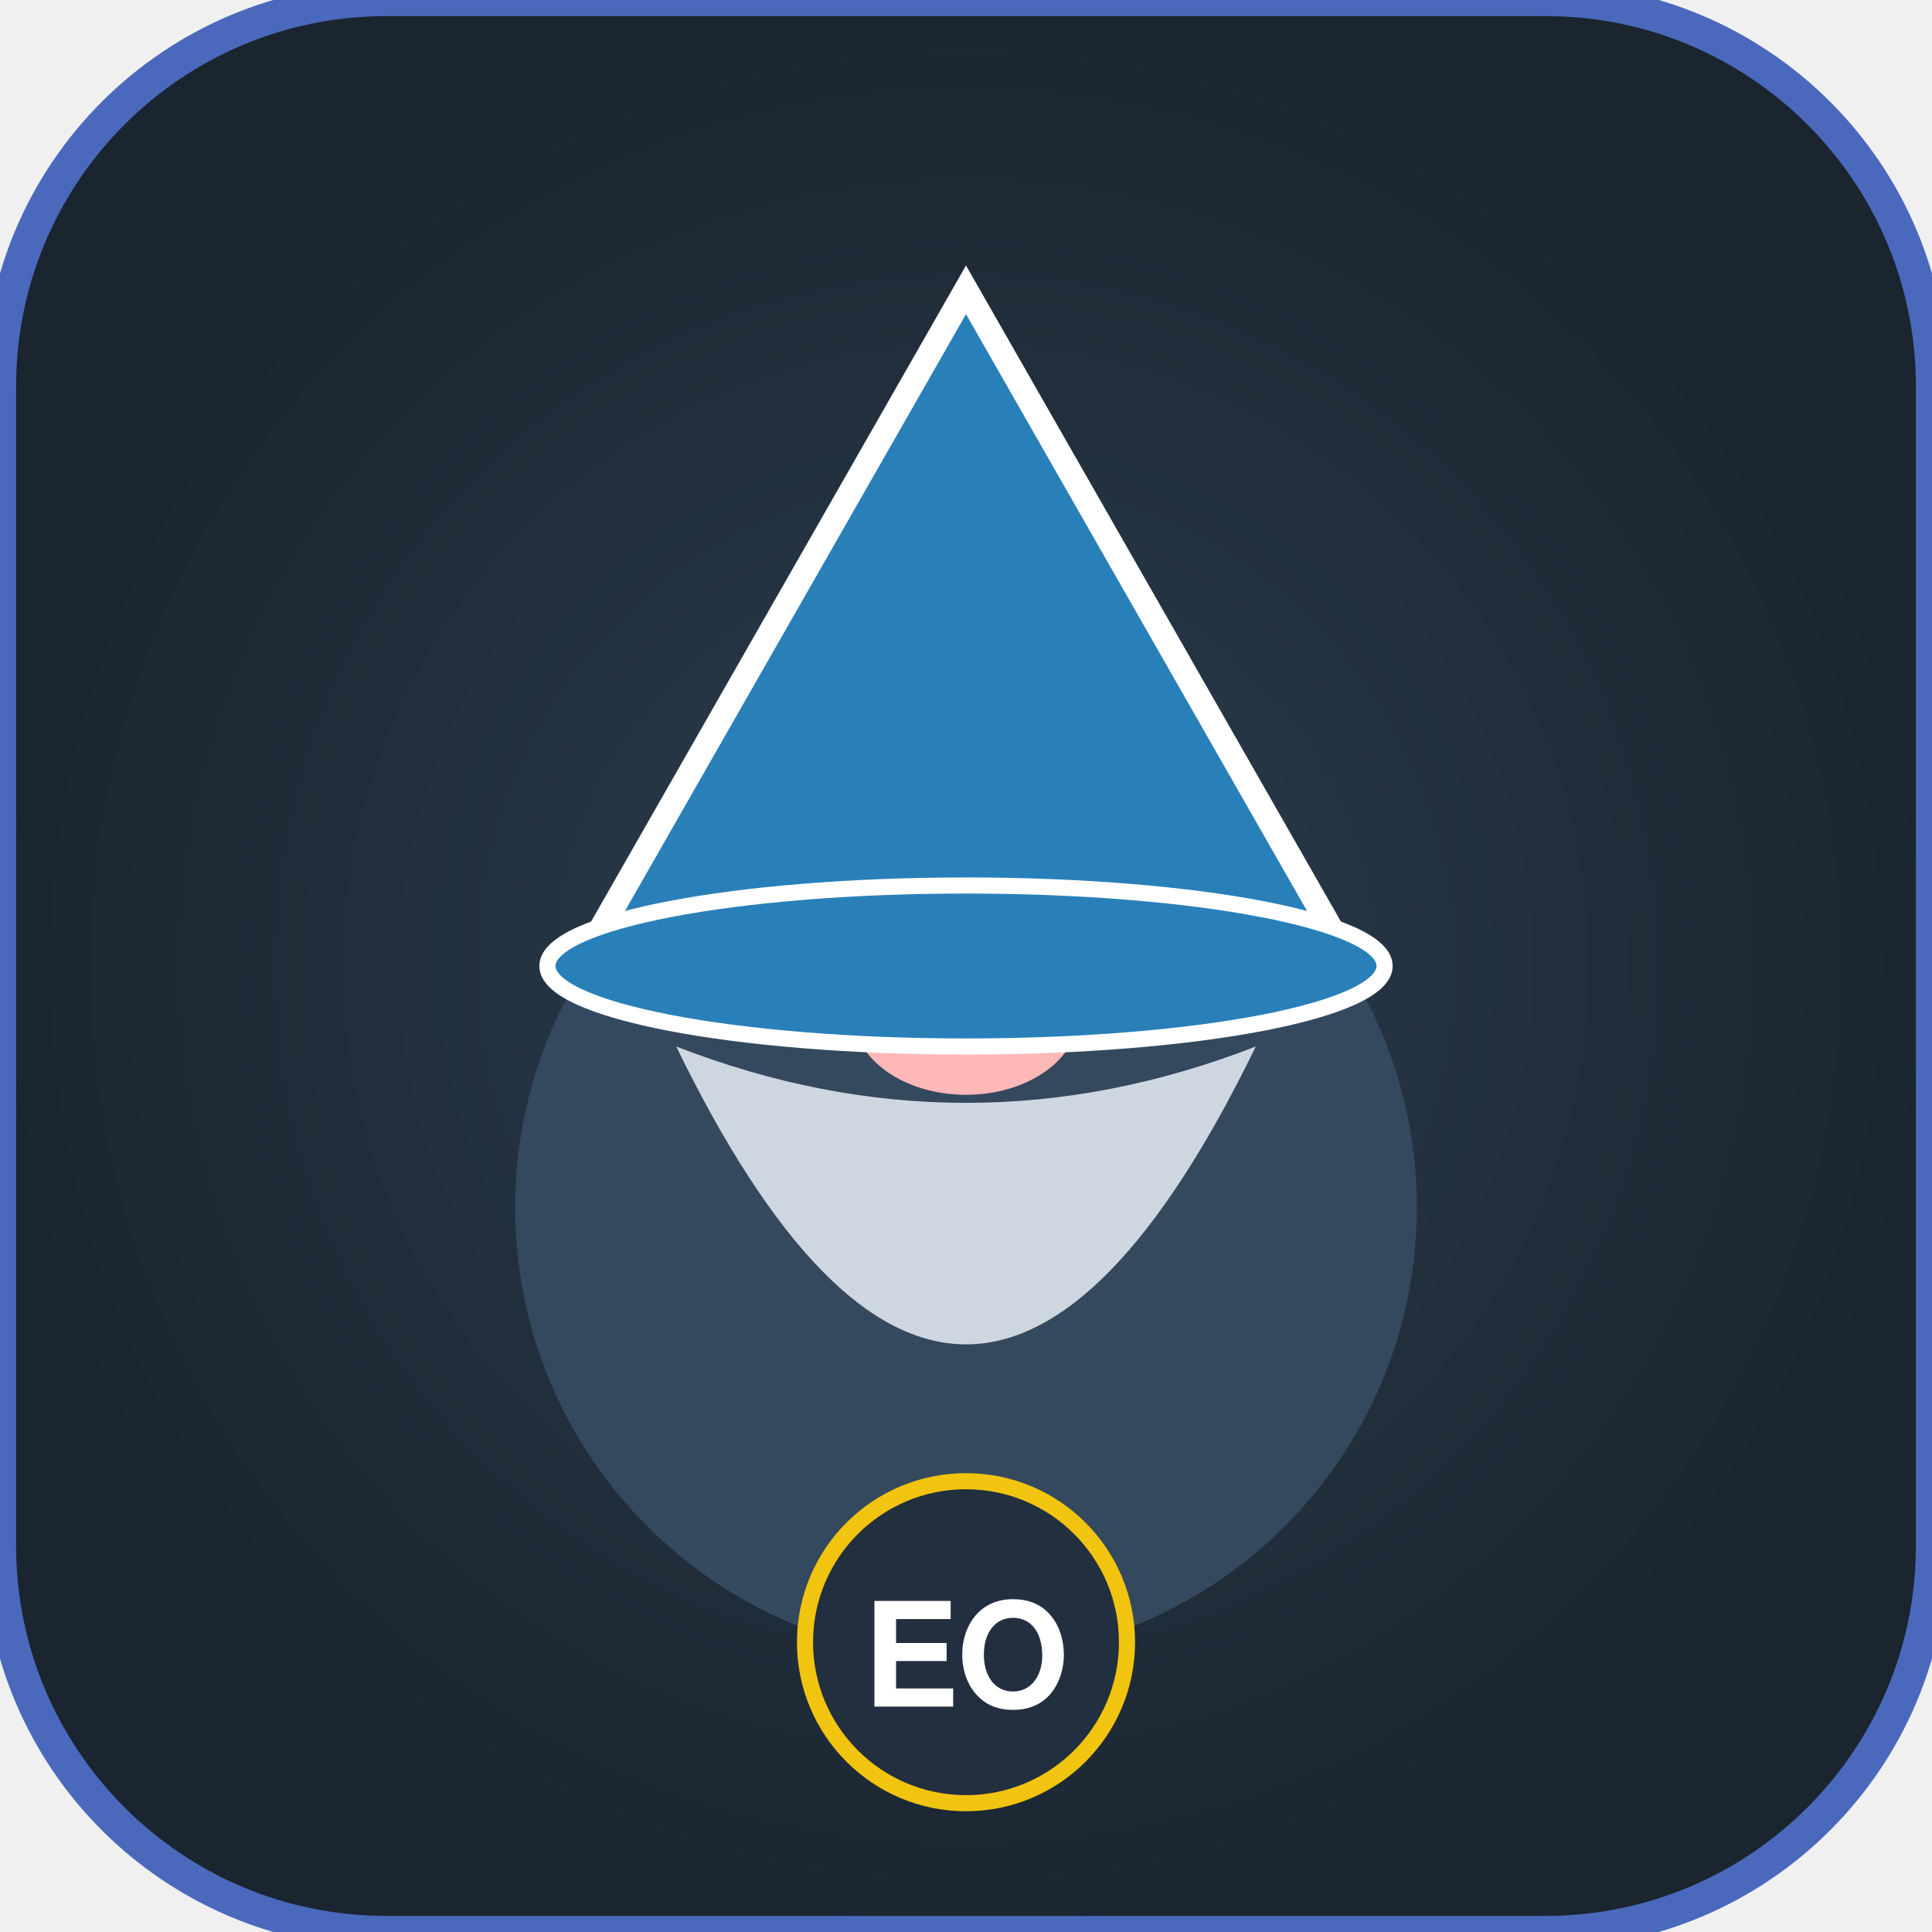
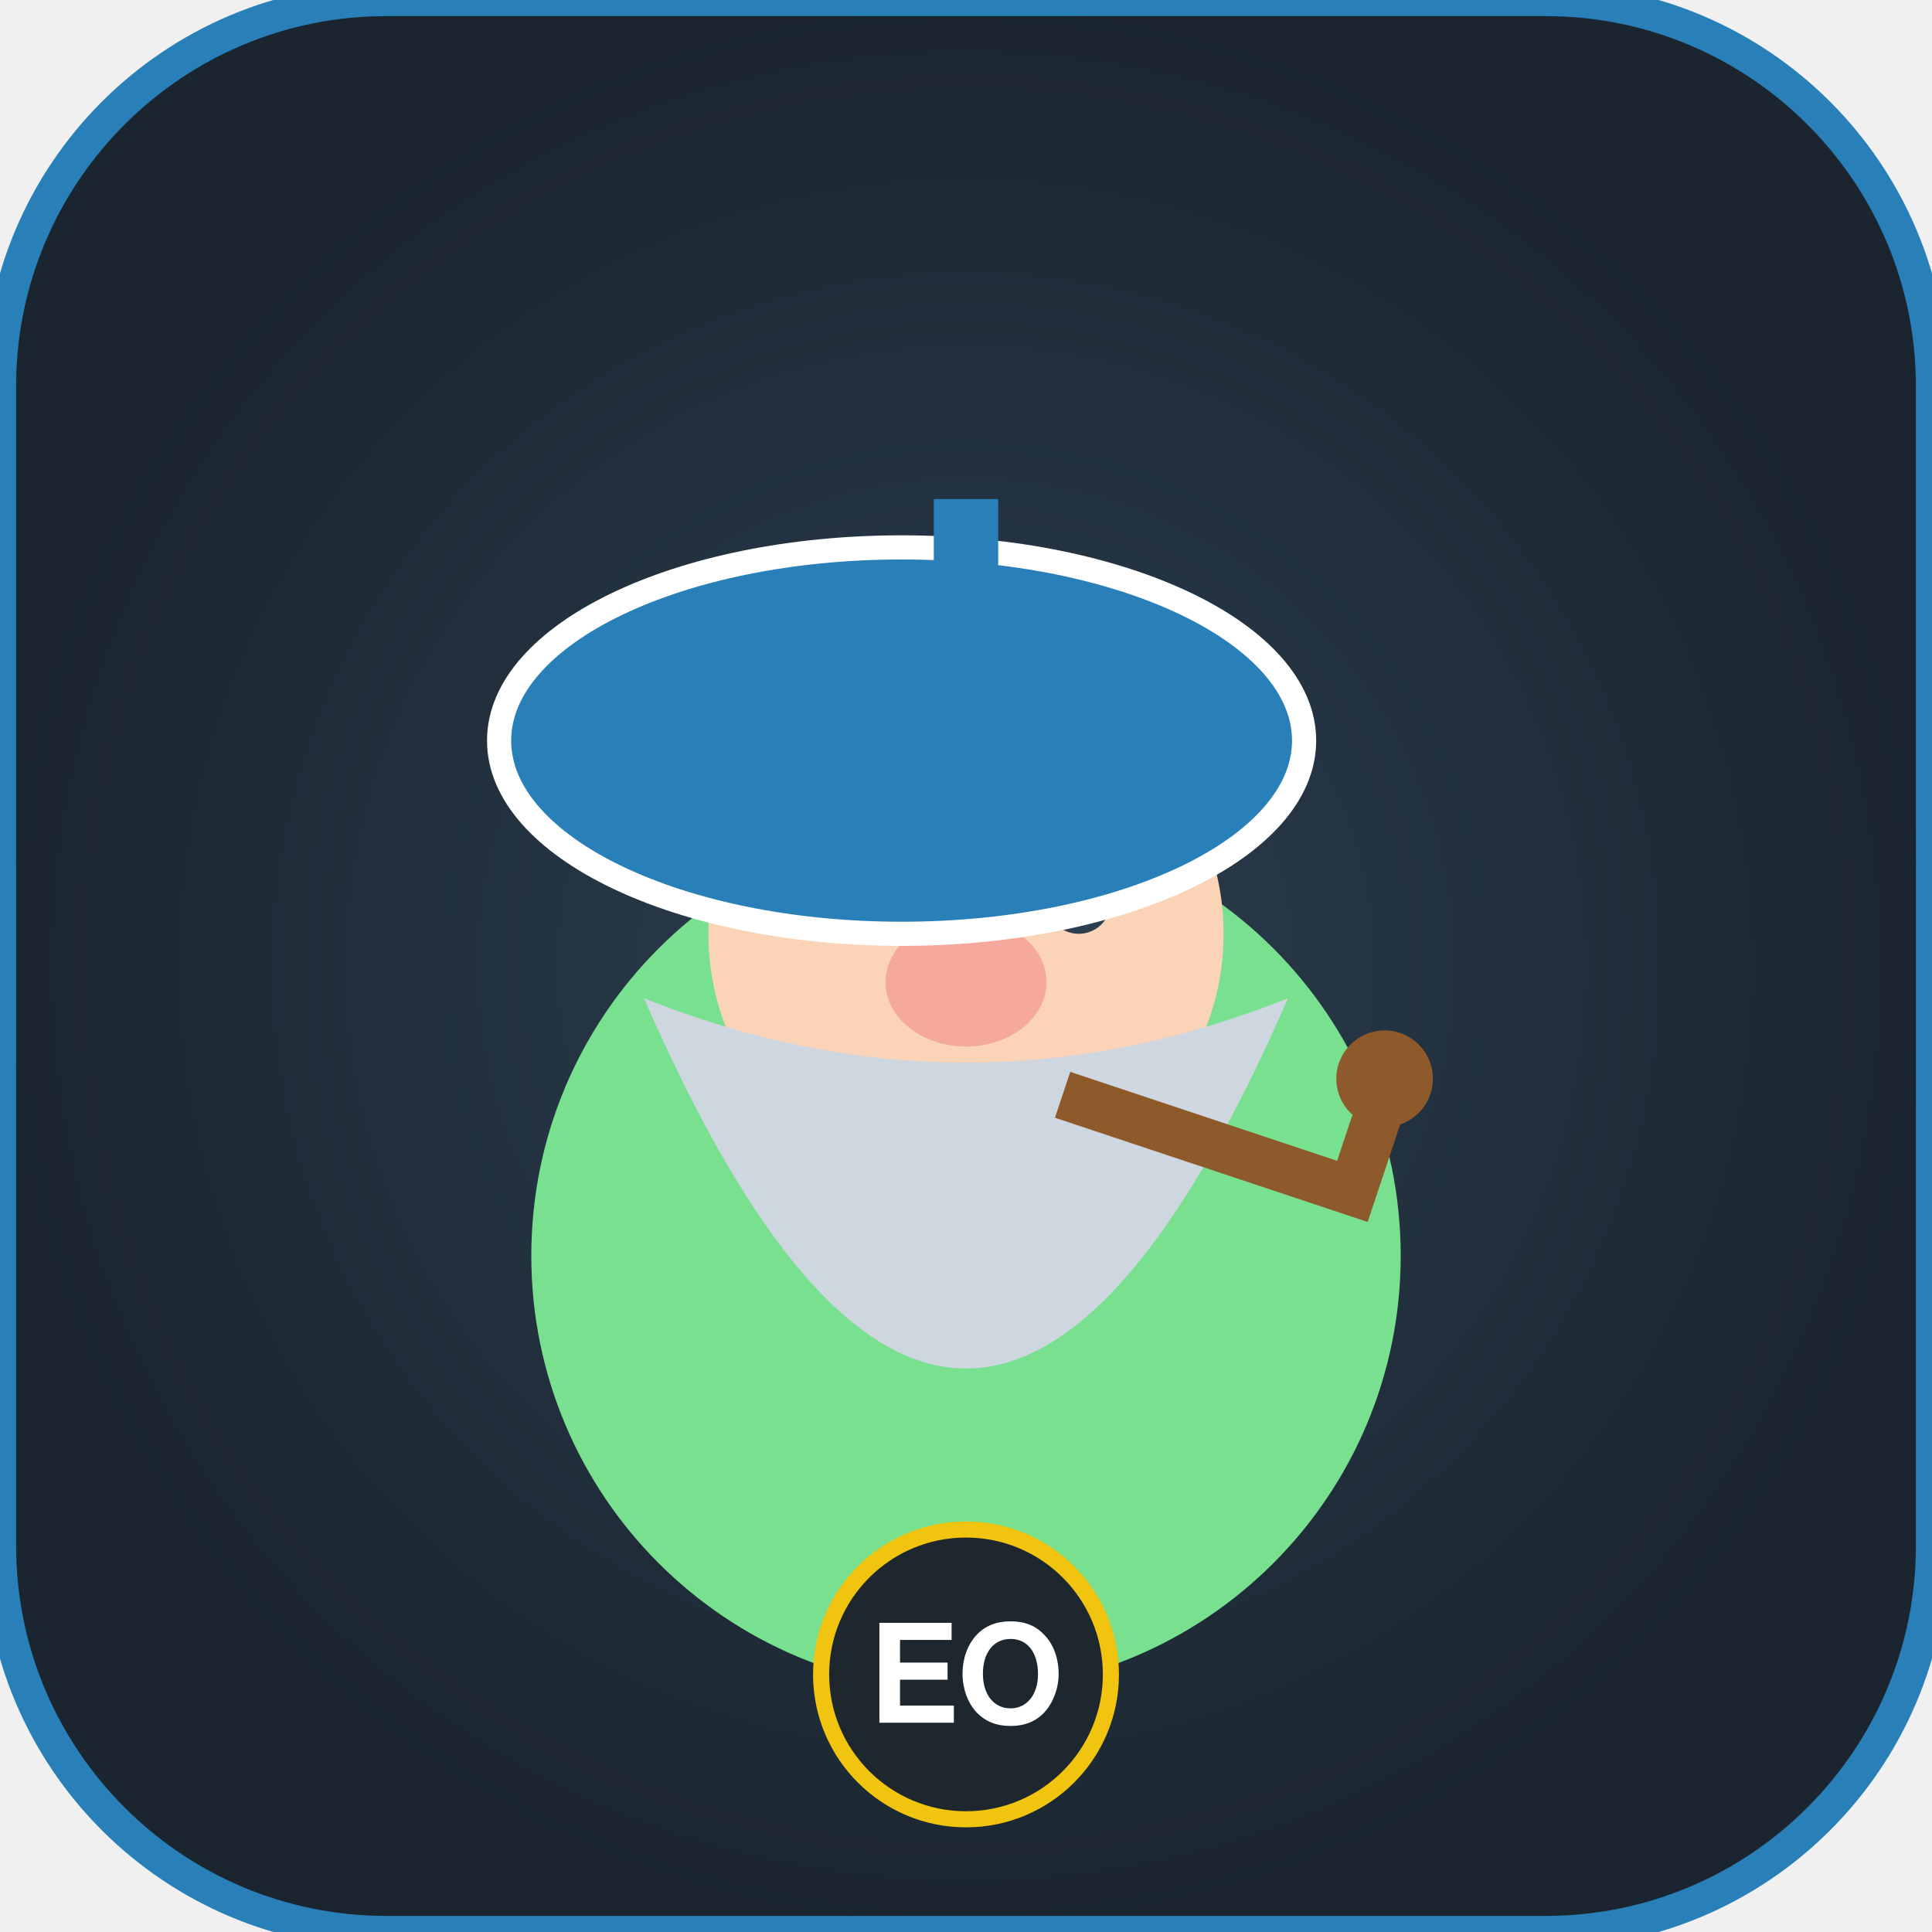
<svg xmlns="http://www.w3.org/2000/svg" viewBox="0 0 120 120" width="120" height="120">
  <defs>
    <radialGradient id="bg" cx="50%" cy="50%" r="50%">
      <stop offset="0%" stop-color="#2c3e50" />
      <stop offset="100%" stop-color="#1a252f" />
    </radialGradient>
  </defs>
-   <rect width="120" height="120" rx="24" fill="url(#bg)" stroke="#4a69bd" stroke-width="2" />
-   <circle cx="60" cy="75" r="28" fill="#34495e" />
-   <path d="M 42 65 Q 60 102 78 65 Q 60 72 42 65 Z" fill="#ced6e0" />
-   <ellipse cx="60" cy="63" rx="7" ry="5" fill="#ffb8b8" />
-   <polygon points="36,60 60,18 84,60" fill="#2980b9" stroke="#ffffff" stroke-width="1.5" />
-   <ellipse cx="60" cy="60" rx="26" ry="5" fill="#2980b9" stroke="#ffffff" stroke-width="1" />
-   <circle cx="60" cy="102" r="10" fill="#222f3e" stroke="#f1c40f" stroke-width="1" />
-   <text x="60" y="106" font-family="Helvetica, Arial, sans-serif" font-size="9" font-weight="bold" fill="#ffffff" text-anchor="middle">EO</text>
+   <rect width="120" height="120" rx="24" fill="url(#bg)" stroke="#2980b9" stroke-width="2" />
+   <circle cx="60" cy="78" r="27" fill="#78e08f" />
+   <circle cx="60" cy="58" r="16" fill="#fbd3b6" />
+   <path d="M 40 62 Q 60 108 80 62 Q 60 70 40 62 Z" fill="#ced6e0" />
+   <circle cx="53" cy="56" r="2" fill="#2c3e50" />
+   <circle cx="67" cy="56" r="2" fill="#2c3e50" />
+   <ellipse cx="60" cy="61" rx="5" ry="4" fill="#f5a99c" />
+   <ellipse cx="56" cy="46" rx="25" ry="12" fill="#2980b9" stroke="#fff" stroke-width="1.5" />
+   <rect x="58" y="31" width="4" height="6" fill="#2980b9" />
+   <path d="M 66 68 L 84 74 L 86 68" stroke="#8e5a2b" stroke-width="3" fill="none" />
+   <circle cx="86" cy="67" r="3" fill="#8e5a2b" />
+   <circle cx="60" cy="104" r="9" fill="#1e272e" stroke="#f1c40f" stroke-width="1" />
+   <text x="60" y="107" font-family="Helvetica, Arial, sans-serif" font-size="8.5" font-weight="bold" fill="#ffffff" text-anchor="middle">EO</text>
</svg>
